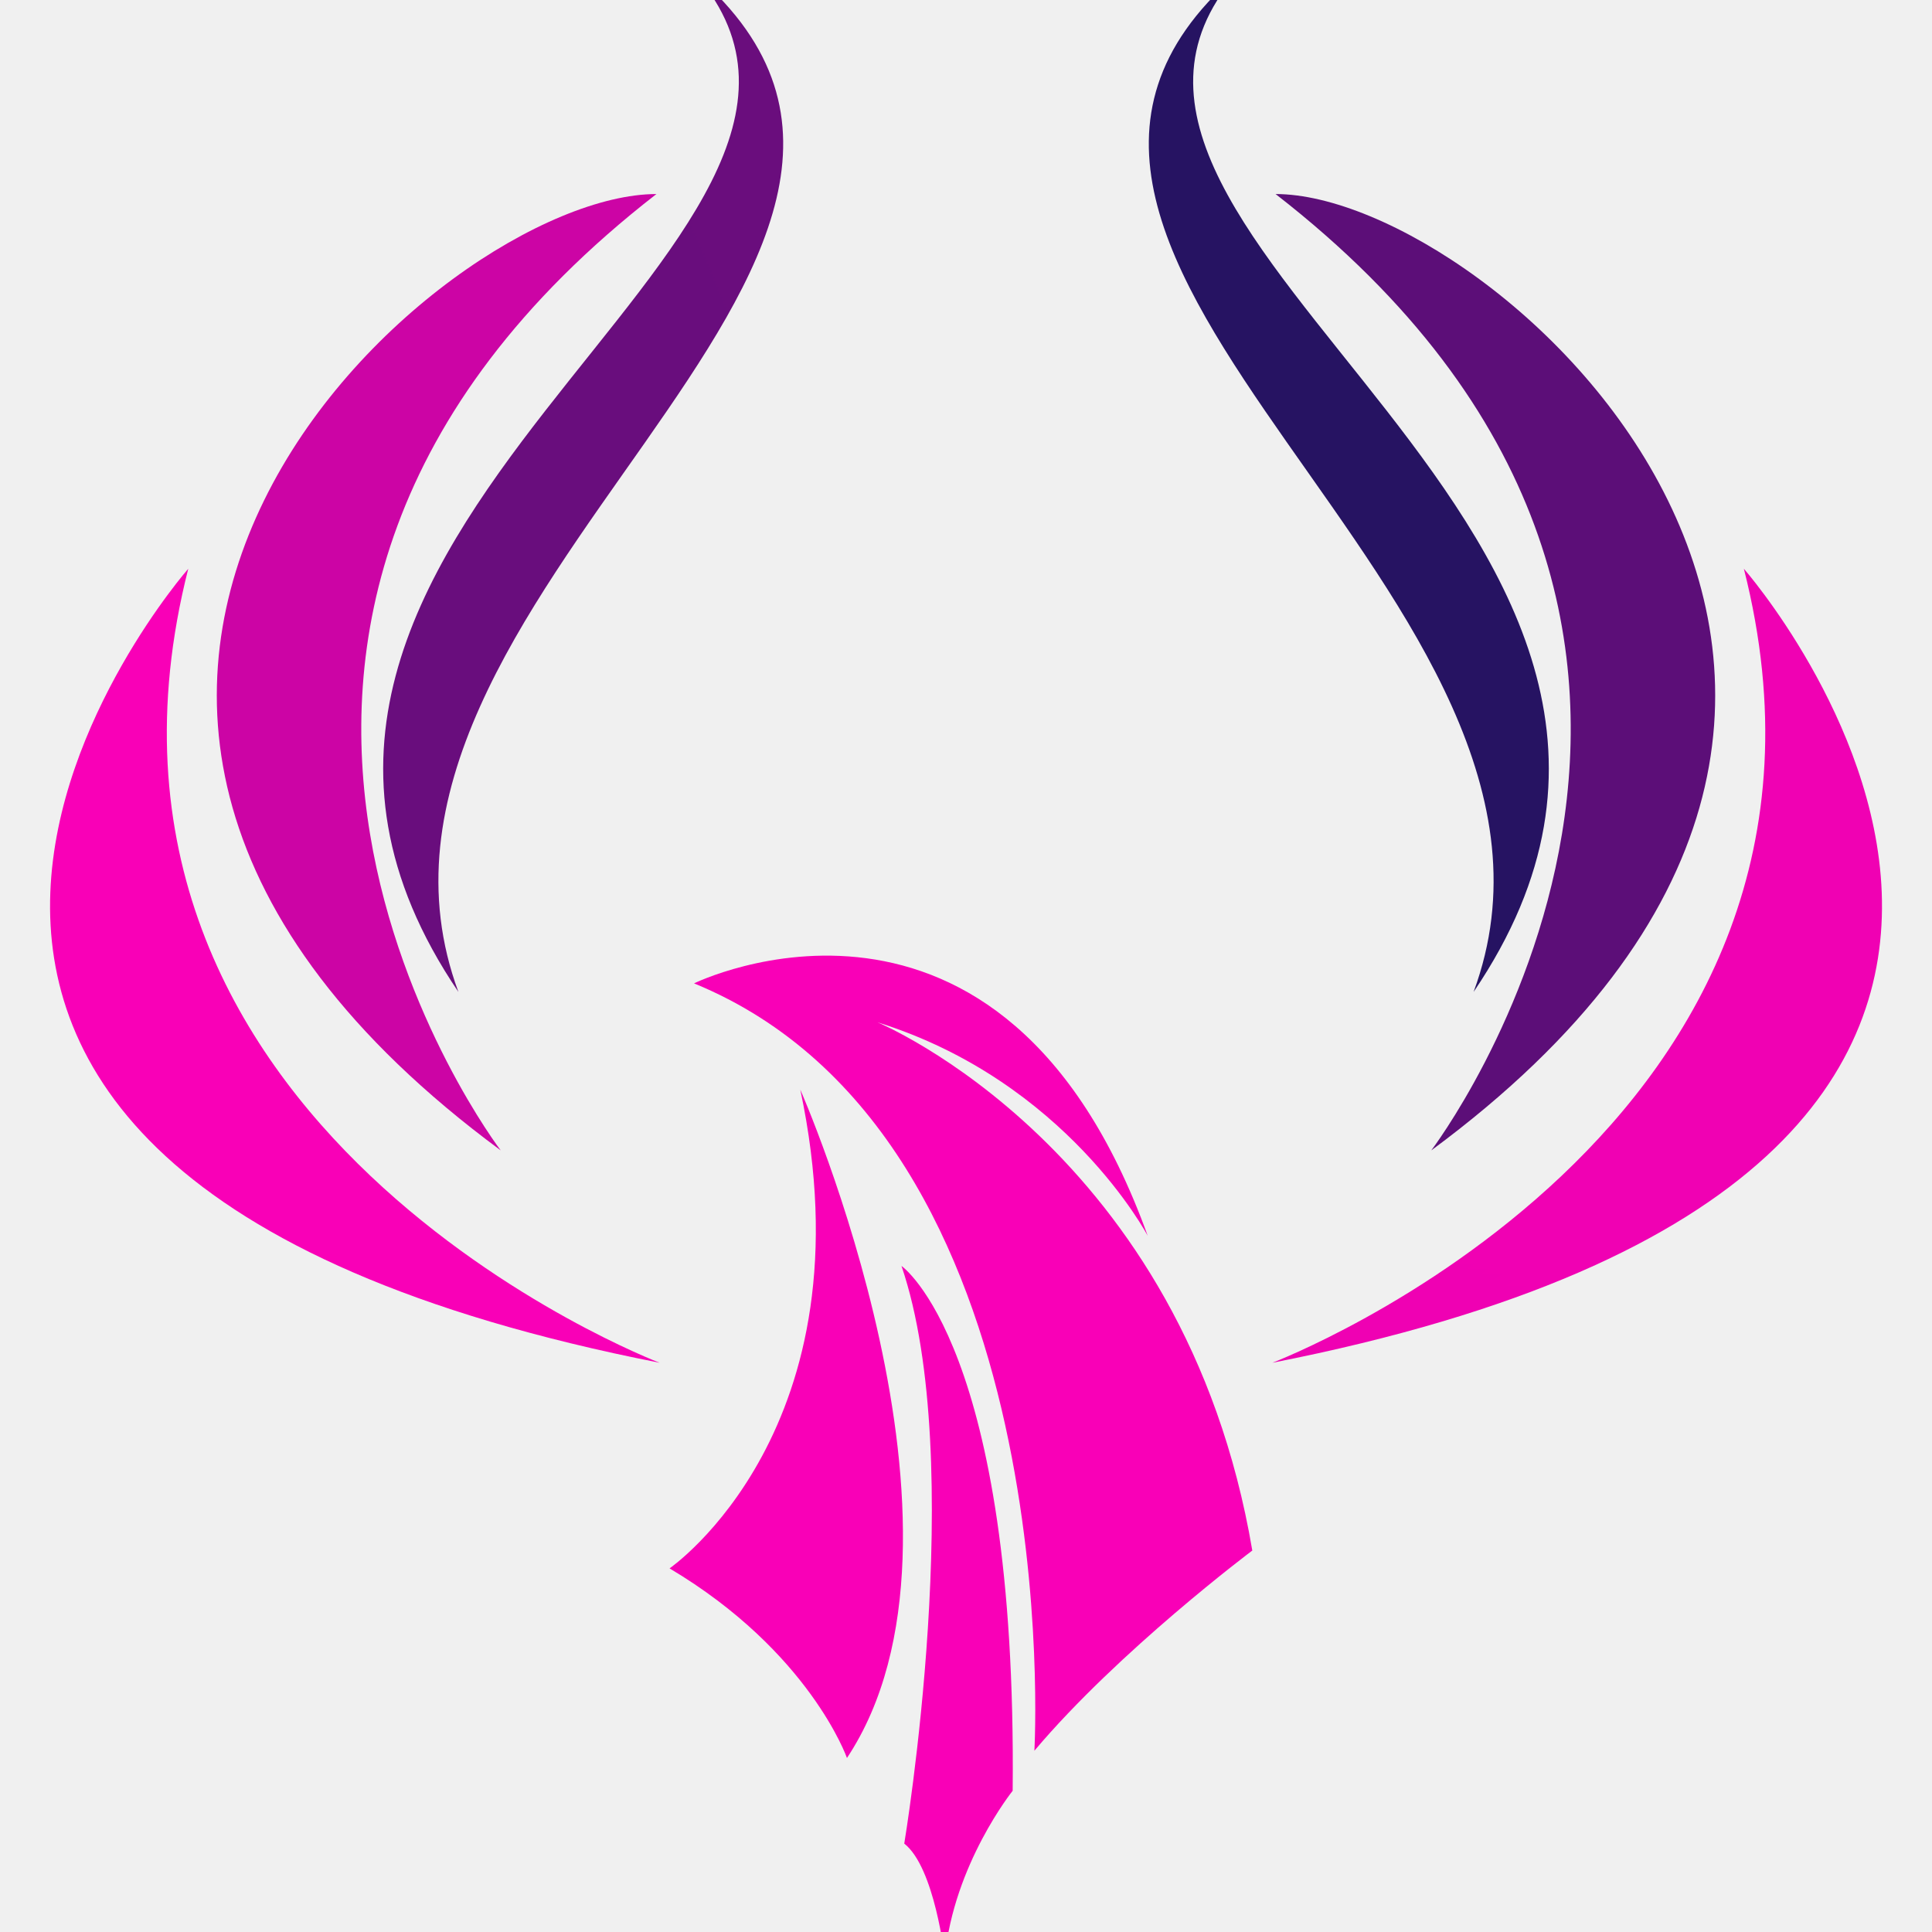
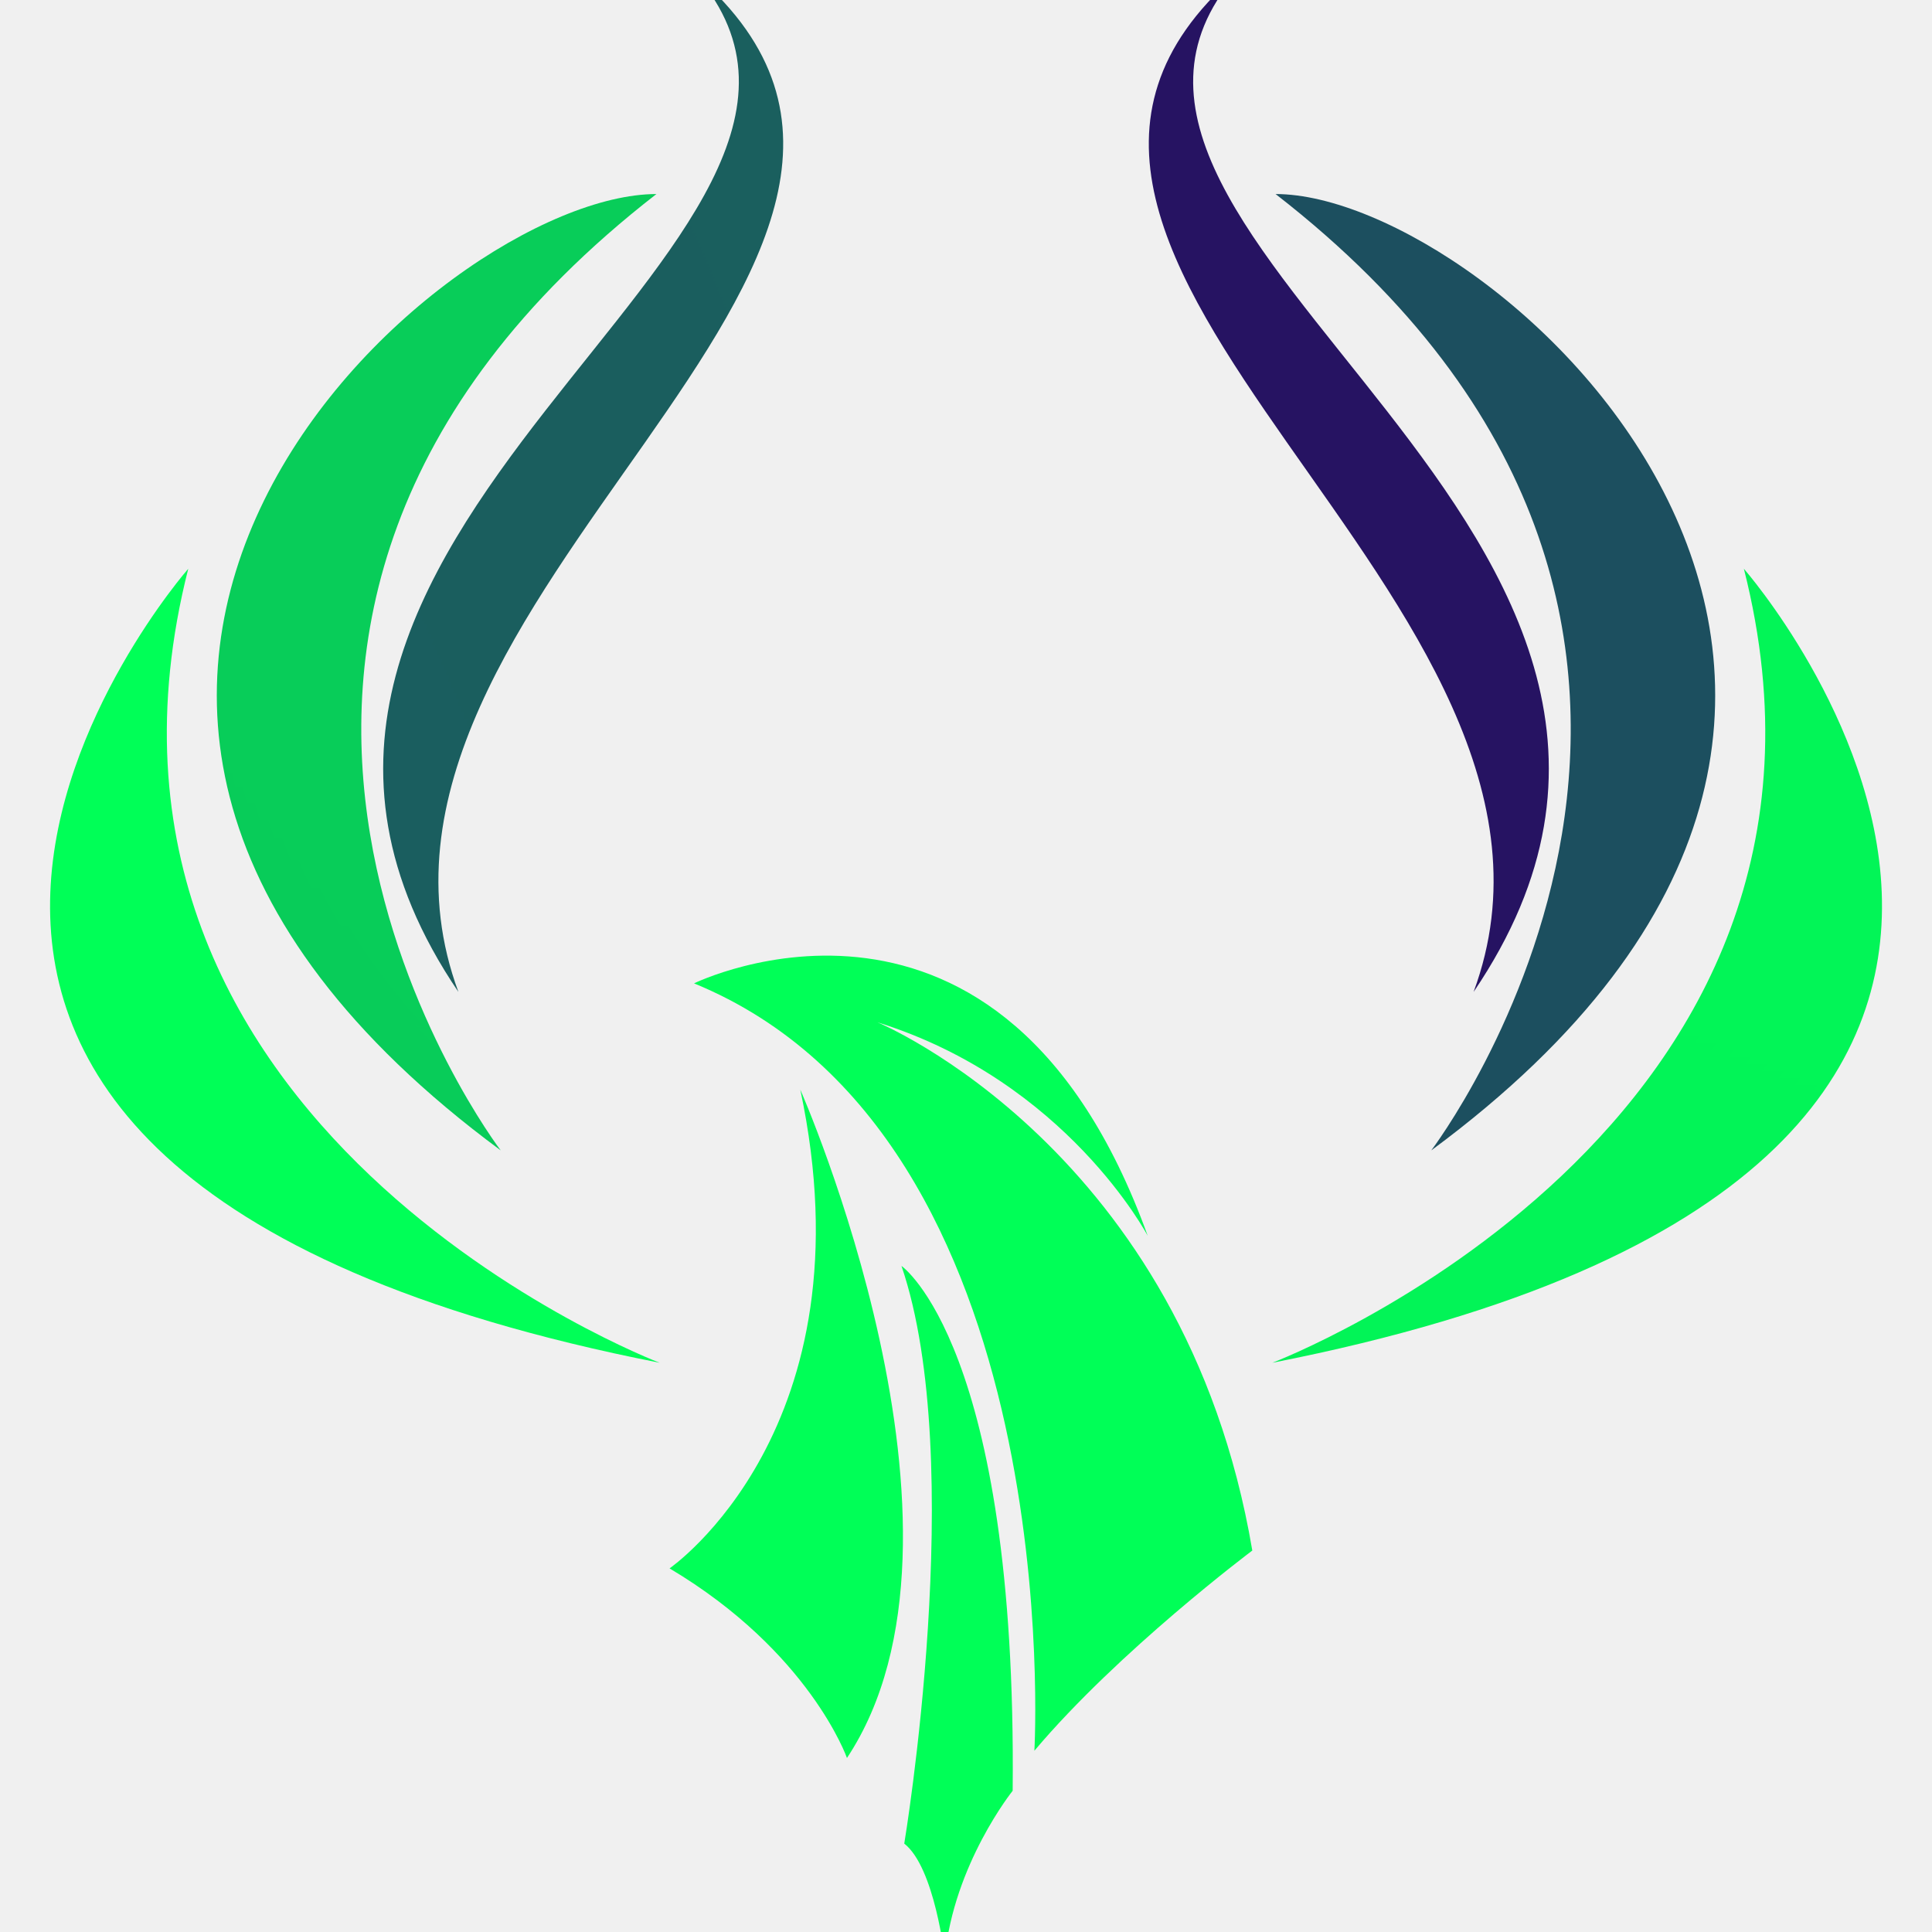
<svg xmlns="http://www.w3.org/2000/svg" width="122" height="122" viewBox="0 0 122 122" fill="none">
  <g clip-path="url(#clip0_32_13)">
    <path d="M53.483 111.011C62.896 96.823 50.536 68.806 50.536 68.806C55.098 90.221 42.281 99.039 42.281 99.039C51.13 104.302 53.483 111.011 53.483 111.011Z" fill="url(#paint0_linear_32_13)" />
    <path d="M56.926 79.94C61.137 92.292 57.101 116.418 57.101 116.418C59.028 117.926 59.66 123.614 59.66 123.614C60.223 117.72 63.947 113.082 63.947 113.082C64.229 84.989 56.926 79.94 56.926 79.94Z" fill="url(#paint1_linear_32_13)" />
    <path d="M43.827 62.097C67.557 71.822 65.318 110.554 65.318 110.554C70.649 104.233 79.079 97.912 79.079 97.912C74.792 72.56 55.41 64.556 55.41 64.556C67.351 68.28 72.477 78.043 72.477 78.043C63.277 52.547 43.827 62.097 43.827 62.097Z" fill="url(#paint2_linear_32_13)" />
    <path d="M41.657 86.055C41.657 86.055 2.894 71.311 11.888 35.915C11.888 35.915 -21.262 73.703 41.657 86.055Z" fill="url(#paint3_linear_32_13)" />
    <path d="M41.451 12.253C27.682 12.253 -7.57 43.713 31.619 72.644C31.619 72.644 6.336 39.502 41.451 12.253Z" fill="url(#paint4_linear_32_13)" />
    <path d="M43.979 -1.546C58.358 15.261 9.192 33.493 28.947 62.637C19.739 37.735 64.587 16.389 43.979 -1.546Z" fill="url(#paint5_linear_32_13)" />
    <path d="M110.12 35.915C119.106 71.311 80.343 86.055 80.343 86.055C143.262 73.703 110.12 35.915 110.12 35.915Z" fill="url(#paint6_linear_32_13)" />
    <path d="M93.053 62.637C112.808 33.493 63.643 15.261 78.021 -1.546C57.413 16.389 102.261 37.735 93.053 62.637Z" fill="url(#paint7_linear_32_13)" />
    <path d="M80.549 12.253C115.664 39.502 90.38 72.644 90.38 72.644C129.57 43.713 94.318 12.253 80.549 12.253Z" fill="url(#paint8_linear_32_13)" />
  </g>
  <defs>
    <linearGradient id="paint0_linear_32_13" x1="4258.85" y1="68175" x2="-8428.29" y2="44714.3" gradientUnits="userSpaceOnUse">
      <stop stop-color="#261362" />
-       <stop offset="1" stop-color="#F900B7" />
+       <stop offset="1" stop-color="#00FF57" />
    </linearGradient>
    <linearGradient id="paint1_linear_32_13" x1="-2228.34" y1="106930" x2="-13104" y2="104276" gradientUnits="userSpaceOnUse">
      <stop stop-color="#261362" />
-       <stop offset="1" stop-color="#F900B7" />
+       <stop offset="1" stop-color="#00FF57" />
    </linearGradient>
    <linearGradient id="paint2_linear_32_13" x1="6755.82" y1="79566.2" x2="281.922" y2="39287.4" gradientUnits="userSpaceOnUse">
      <stop stop-color="#261362" />
-       <stop offset="1" stop-color="#F900B7" />
+       <stop offset="1" stop-color="#00FF57" />
    </linearGradient>
    <linearGradient id="paint3_linear_32_13" x1="-243.213" y1="47924.9" x2="13509.3" y2="15572.3" gradientUnits="userSpaceOnUse">
      <stop stop-color="#261362" />
-       <stop offset="1" stop-color="#F900B7" />
+       <stop offset="1" stop-color="#00FF57" />
    </linearGradient>
    <linearGradient id="paint4_linear_32_13" x1="-2820.68" y1="30509.6" x2="18124.7" y2="14637.3" gradientUnits="userSpaceOnUse">
      <stop stop-color="#261362" />
-       <stop offset="1" stop-color="#F900B7" />
+       <stop offset="1" stop-color="#00FF57" />
    </linearGradient>
    <linearGradient id="paint5_linear_32_13" x1="1729.3" y1="16012.2" x2="15227.6" y2="10291.9" gradientUnits="userSpaceOnUse">
      <stop stop-color="#261362" />
-       <stop offset="1" stop-color="#F900B7" />
+       <stop offset="1" stop-color="#00FF57" />
    </linearGradient>
    <linearGradient id="paint6_linear_32_13" x1="38137.1" y1="52678.2" x2="51861.6" y2="20316.5" gradientUnits="userSpaceOnUse">
      <stop stop-color="#261362" />
-       <stop offset="1" stop-color="#F900B7" />
+       <stop offset="1" stop-color="#00FF57" />
    </linearGradient>
    <linearGradient id="paint7_linear_32_13" x1="17825.8" y1="15967.3" x2="31323.1" y2="10245.5" gradientUnits="userSpaceOnUse">
      <stop stop-color="#261362" />
-       <stop offset="1" stop-color="#F900B7" />
+       <stop offset="1" stop-color="#00FF57" />
    </linearGradient>
    <linearGradient id="paint8_linear_32_13" x1="20437.5" y1="37986" x2="41382.9" y2="22113.6" gradientUnits="userSpaceOnUse">
      <stop stop-color="#261362" />
-       <stop offset="1" stop-color="#F900B7" />
+       <stop offset="1" stop-color="#00FF57" />
    </linearGradient>
    <clipPath id="clip0_32_13">
      <rect width="122" height="122" fill="white" />
    </clipPath>
  </defs>
</svg>
